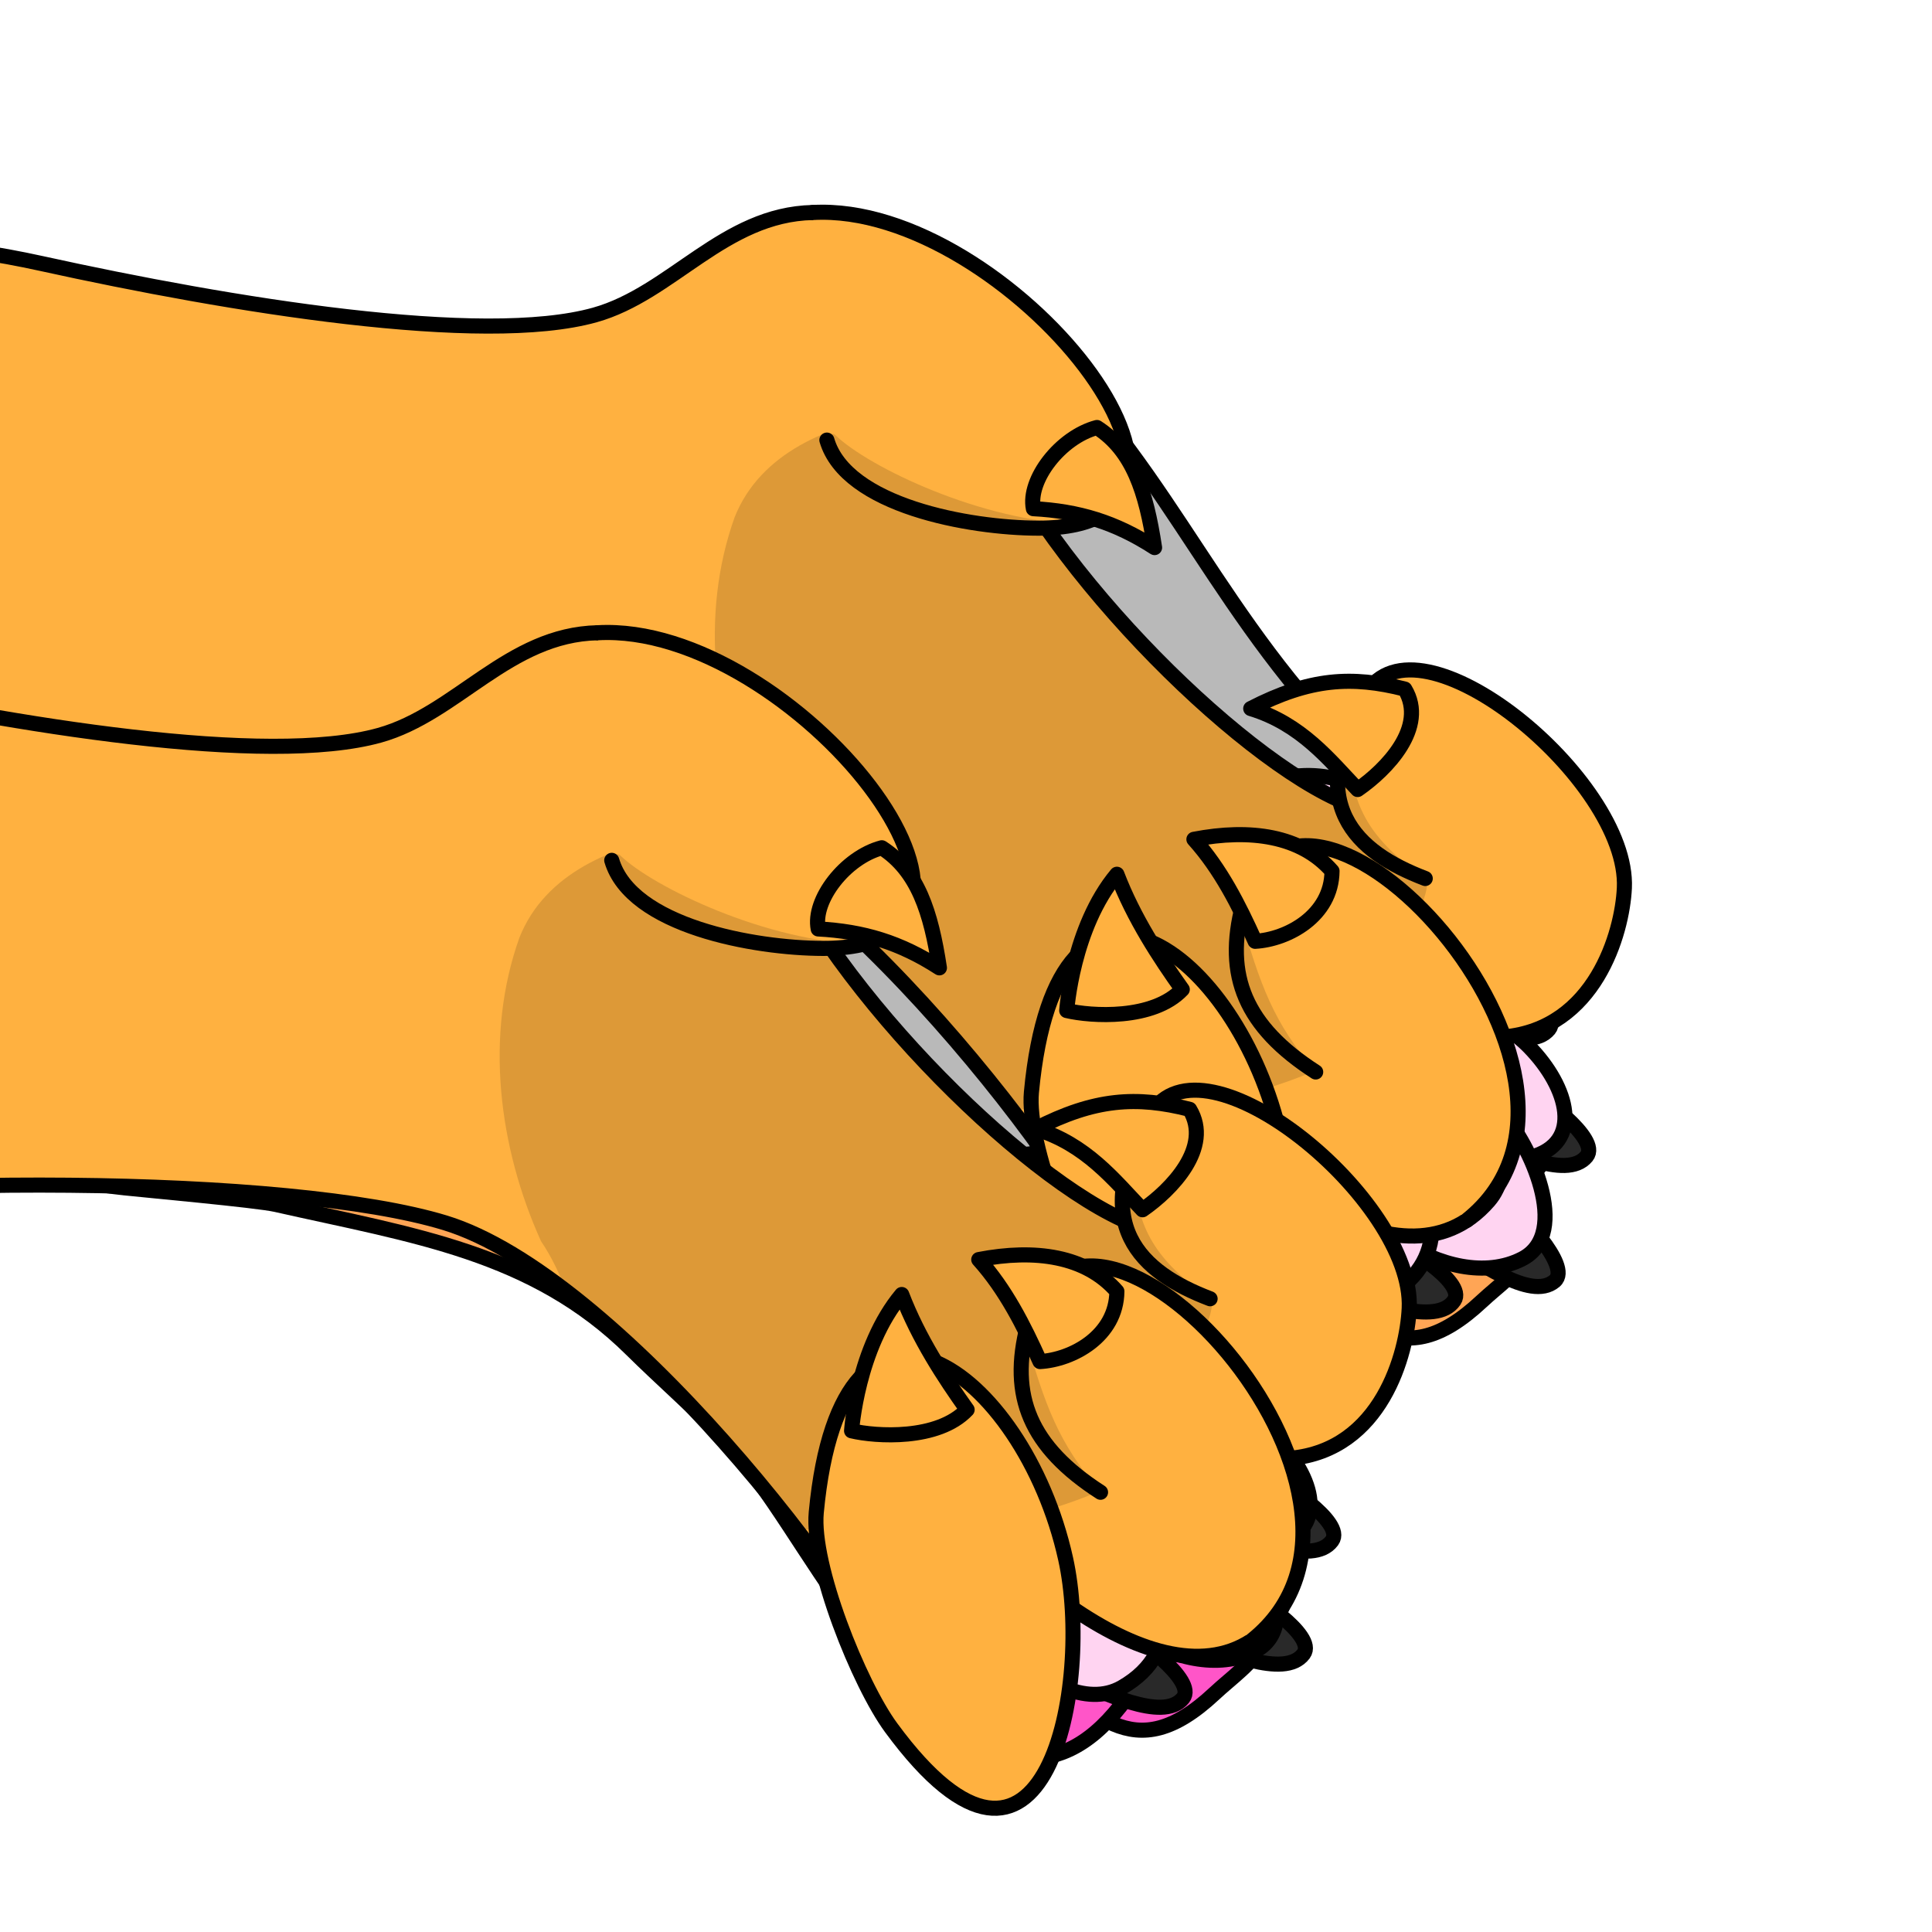
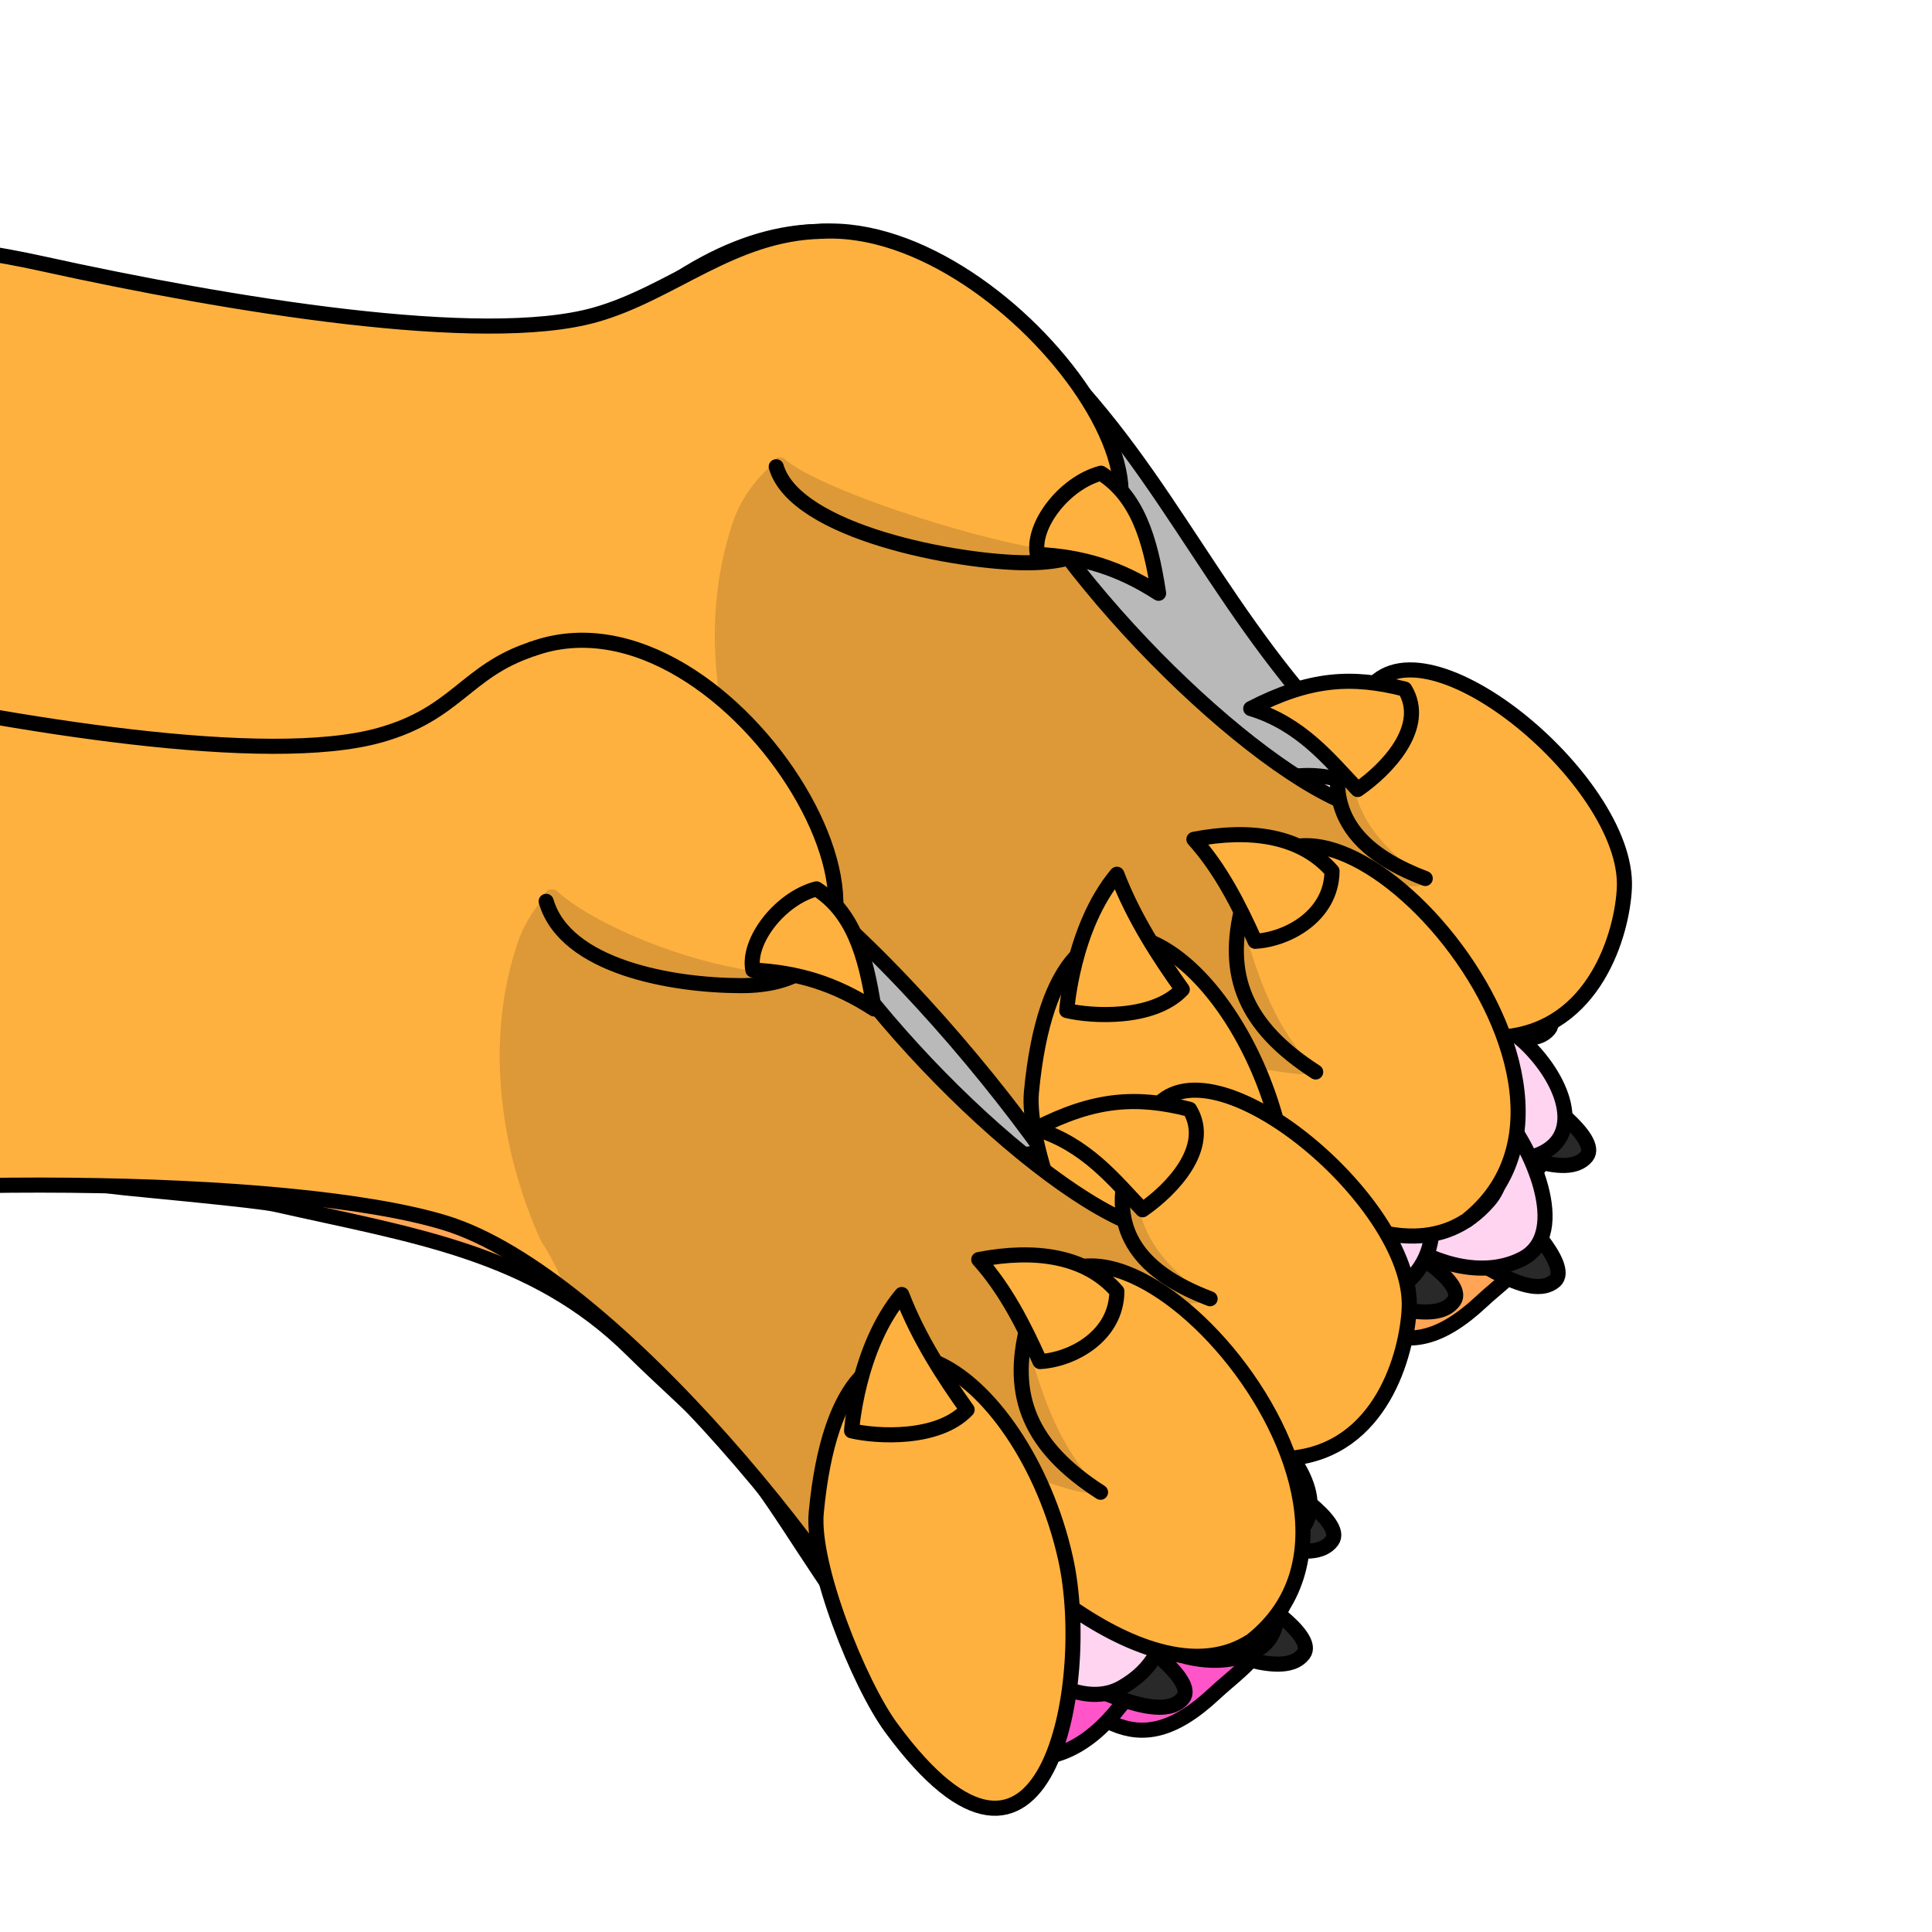
<svg xmlns="http://www.w3.org/2000/svg" width="512" height="512" viewBox="0 0 135.467 135.467" version="1.1" id="svg5" xml:space="preserve">
  <defs id="defs2" />
  <g id="layer1" style="stroke-width:1.058;stroke-dasharray:none">
    <g id="g1819" style="stroke-width:1.058;stroke-dasharray:none">
      <g id="g703" transform="matrix(-1.314955,1.121462,-1.119706,-1.317017,303.9547,39.03707)" style="display:inline;stroke-width:0.612;stroke-dasharray:none">
        <g id="g2409" style="display:inline;stroke-width:0.612;stroke-dasharray:none" transform="translate(3.704319,1.571544)">
          <path style="display:inline;fill:#ff55c8;fill-opacity:1;stroke:none;stroke-width:0.612;stroke-linecap:round;stroke-linejoin:round;stroke-opacity:1;stop-color:#000000;stroke-dasharray:none" d="m 101.191,50.826 c 0.881,-0.35 1.929,-0.234 2.874,-0.277 4.541,-0.206 4.237,2.633 4.951,6.405 0.127,0.67 0.95,2.873 0.242,3.462 -1.519,1.266 -4.707,0.934 -6.578,1.35" id="path4799" />
          <path style="display:inline;fill:#ffa555;fill-opacity:1;stroke:none;stroke-width:0.612;stroke-linecap:round;stroke-linejoin:round;stroke-opacity:1;stop-color:#000000;stroke-dasharray:none" d="m 101.191,50.826 c 0.881,-0.35 1.929,-0.234 2.874,-0.277 4.541,-0.206 4.237,2.633 4.951,6.405 0.127,0.67 0.95,2.873 0.242,3.462 -1.519,1.266 -4.707,0.934 -6.578,1.35" id="path1590" />
          <path style="display:inline;fill:none;fill-opacity:1;stroke:#000000;stroke-width:0.612;stroke-linecap:round;stroke-linejoin:round;stroke-opacity:1;stop-color:#000000;stroke-dasharray:none" d="m 101.191,50.826 c 0.881,-0.35 1.929,-0.234 2.874,-0.277 4.541,-0.206 4.237,2.633 4.951,6.405 0.127,0.67 0.95,2.873 0.242,3.462 -1.519,1.266 -4.707,0.934 -6.578,1.35" id="path4100" />
          <path style="display:inline;fill:#292929;fill-opacity:1;stroke:#000000;stroke-width:0.612;stroke-linecap:round;stroke-linejoin:round;stroke-dasharray:none;stroke-opacity:1" d="m 100.709,52.923 c -0.141,-0.513 -0.377,-3.664 0.556,-3.668 1.295,-0.006 1.88,2.779 2.305,3.939" id="path1255-3-1" />
          <path style="display:inline;fill:#ff55c8;fill-opacity:1;stroke:none;stroke-width:0.612;stroke-linecap:round;stroke-linejoin:round;stroke-opacity:1;stop-color:#000000;stroke-dasharray:none" d="m 96.876,53.793 c 0.802,-0.505 1.853,-0.582 2.774,-0.797 4.426,-1.031 4.645,1.816 6.036,5.396 0.247,0.636 1.458,2.652 0.87,3.361 -1.262,1.522 -4.456,1.778 -6.22,2.528" id="path4799-5" />
          <path style="display:inline;fill:#ffa555;fill-opacity:1;stroke:none;stroke-width:0.612;stroke-linecap:round;stroke-linejoin:round;stroke-opacity:1;stop-color:#000000;stroke-dasharray:none" d="m 96.876,53.793 c 0.802,-0.505 1.853,-0.582 2.774,-0.797 4.426,-1.031 4.645,1.816 6.036,5.396 0.247,0.636 1.458,2.652 0.87,3.361 -1.262,1.522 -4.456,1.778 -6.22,2.528" id="path1590-6" />
          <path style="display:inline;fill:none;fill-opacity:1;stroke:#000000;stroke-width:0.612;stroke-linecap:round;stroke-linejoin:round;stroke-opacity:1;stop-color:#000000;stroke-dasharray:none" d="m 96.876,53.793 c 0.802,-0.505 1.853,-0.582 2.774,-0.797 4.426,-1.031 4.645,1.816 6.036,5.396 0.247,0.636 1.458,2.652 0.87,3.361 -1.262,1.522 -4.456,1.778 -6.22,2.528" id="path4100-2" />
          <path style="opacity:1;fill:#ff55c8;fill-opacity:1;stroke:none;stroke-width:0.612;stroke-linecap:round;stroke-linejoin:round;stroke-dasharray:none;stroke-opacity:1;stop-color:#000000" d="m 132.299,131.718 c -6.941,-6.788 -10.505,-11.592 -17.154,-19.508 -2.391,-3.118 -6.256,-8.688 -10.913,-8.817 -10.019,-0.277 -10.253,-6.478 -11.107,-8.825 -1.116,-4.053 -0.616,-5.727 -0.456,-9.805 0.232,-2.346 1.021,-7.294 0.92,-9.475 -0.173,-3.715 0.24,-7.382 1.732,-10.782 4.43,-3.657 5.654,-8.275 10.283,-11.383 10.26,-3.211 7.836,8.525 7.197,13.753 -0.185,1.515 -0.31,3.156 -0.268,4.675 0.022,0.782 0.188,1.527 0.221,2.298 0.108,0.948 0.208,1.778 0.282,2.652 0.475,5.62 2.546,9.823 5.934,14.386 0.492,0.616 3.743,3.968 4.244,4.5 6.033,4.695 9.812,8.013 13.677,12.914" id="path2395" />
          <path style="display:inline;fill:#292929;fill-opacity:1;stroke:#000000;stroke-width:0.612;stroke-linecap:round;stroke-linejoin:round;stroke-dasharray:none;stroke-opacity:1" d="m 94.915,60.886 c -0.227,-0.481 -1.006,-3.544 -0.088,-3.71 1.274,-0.23 2.333,2.412 2.952,3.482" id="path1255-3" />
          <path style="display:inline;fill:#292929;fill-opacity:1;stroke:#000000;stroke-width:0.612;stroke-linecap:round;stroke-linejoin:round;stroke-dasharray:none;stroke-opacity:1" d="m 97.097,55.97 c -0.227,-0.481 -1.006,-3.544 -0.088,-3.71 1.274,-0.23 2.333,2.412 2.952,3.482" id="path1255-3-9" />
          <path style="fill:#b9b9b9;fill-opacity:1;stroke-width:0.612;stroke-linecap:round;stroke-linejoin:round;stroke-dasharray:none;stop-color:#000000" d="m 109.567,59.956 c 0.292,3.138 -2.562,10.977 -2.554,14.144 0.011,4.299 -1.935,18.215 -4.725,21.213 -1.208,1.299 -3.494,6.032 -5.637,5.205 -3.031,-1.169 -3.682,-6.005 -3.888,-8.607 -0.366,-4.615 0.802,-13.677 0.91,-18.424 -0.149,-2.218 0.392,-6.731 1.647,-8.98 0.715,-1.569 0.834,-0.122 1.275,-1.932 0.378,-1.38 1.108,-2.719 1.701,-4.017 0.749,-1.64 1.216,-5.517 3.577,-6.048 1.097,-0.247 1.856,1.383 2.892,1.728 0.975,0.325 2.627,-1.248 3.267,-0.337 1.139,1.622 1.501,1.978 1.536,6.054 z" id="path467" />
          <path style="fill:#ffa555;fill-opacity:1;stroke-width:0.612;stroke-linecap:round;stroke-linejoin:round;stroke-dasharray:none" d="m 105.807,65.306 c 2.26,1.249 6.019,0.746 7.277,-0.943 0.259,-2.298 0.637,-5.464 0.156,-7.341 -0.355,-1.428 -0.988,-3.183 -2.016,-3.748 -1.246,-0.881 -2.238,-0.834 -3.136,-0.708 -1.058,0.051 -3.16,0.467 -3.525,1.638 -0.478,2.083 0.7,4.152 0.825,6.258 0.137,1.554 -0.015,2.557 0.191,4.103 z" id="path1910" />
          <path style="opacity:1;fill:none;fill-opacity:1;stroke:#000000;stroke-width:0.612;stroke-linecap:round;stroke-linejoin:round;stroke-opacity:1;stop-color:#000000;stroke-dasharray:none" d="m 144.339,140.896 c -10.132,-4.816 -23.177,-21.324 -28.307,-27.585 -4.488,-5.477 -6.909,-9.837 -11.8,-9.916 -10.246,-0.166 -10.762,-7.259 -11.238,-9.642 -1.447,-7.249 0.729,-13.001 0.68,-20.265 -0.025,-3.719 0.378,-4.957 1.386,-8.776 2.732,-10.354 5.412,-9.831 10.544,-11.587 9.856,-3.371 7.836,8.53 7.197,13.753 -0.185,1.515 -0.369,3.158 -0.268,4.675 0.103,1.545 0.366,3.351 0.503,4.949 0.481,5.62 2.526,9.837 5.934,14.386 0.472,0.631 3.665,4.054 4.244,4.5 6.189,4.764 9.558,7.916 13.677,12.914" id="path518" />
          <path style="display:inline;fill:#292929;fill-opacity:1;stroke:#000000;stroke-width:0.612;stroke-linecap:round;stroke-linejoin:round;stroke-dasharray:none;stroke-opacity:1" d="m 105.317,54.984 c -0.27,-0.458 -1.324,-3.439 -0.425,-3.687 1.248,-0.345 2.542,2.19 3.256,3.199" id="path1255-3-2" />
          <path style="opacity:1;fill:#ffd4f1;fill-opacity:1;stroke:#000000;stroke-width:0.612;stroke-linecap:round;stroke-linejoin:round;stroke-dasharray:none;stroke-opacity:1;stop-color:#000000" d="m 96,58.305 c 2.288,-0.025 3.277,4.753 1.871,6.436 -0.545,0.652 -1.329,1.124 -2.698,0.405 -1.565,-0.822 -2.776,-6.801 0.827,-6.841 z" id="path2389" />
          <path style="opacity:1;fill:#ffd4f1;fill-opacity:1;stroke:#000000;stroke-width:0.612;stroke-linecap:round;stroke-linejoin:round;stroke-opacity:1;stop-color:#000000;stroke-dasharray:none" d="m 99.363,61.996 c -2.138,-0.141 -3.342,-3.153 -3.459,-4.842 -0.16,-2.302 0.843,-4.405 2.856,-3.452 2.179,1.032 3.533,8.487 0.603,8.293 z" id="path2387" />
          <path style="opacity:1;fill:#ffd4f1;fill-opacity:1;stroke:#000000;stroke-width:0.612;stroke-linecap:round;stroke-linejoin:round;stroke-opacity:1;stop-color:#000000;stroke-dasharray:none" d="m 101.358,61.412 c -0.661,-0.27 -1.084,-0.878 -1.438,-1.47 -0.763,-1.275 -1.326,-2.675 -1.417,-4.184 -0.091,-1.509 0.972,-5.496 3.195,-4.963 3.246,0.779 4.595,6.391 2.814,8.924 -0.82,1.166 -2.418,2.025 -3.154,1.693 z" id="path2385" />
          <path style="opacity:1;fill:#ffd4f1;fill-opacity:1;stroke:#000000;stroke-width:0.612;stroke-linecap:round;stroke-linejoin:round;stroke-opacity:1;stop-color:#000000;stroke-dasharray:none" d="m 105.125,65.201 c -3.616,-2.089 -4.229,-13.131 1.634,-12.027 3.237,0.61 3.146,8.224 1.726,10.362 -0.989,1.489 -1.769,2.227 -3.36,1.665 z" id="path2383" />
          <g id="g1717-3" transform="translate(0.1411224,-0.9447908)" style="display:inline;stroke-width:0.612;stroke-dasharray:none">
            <path id="path3303-6" style="opacity:1;fill:#ffd4f1;fill-opacity:1;stroke:none;stroke-width:0.612;stroke-linecap:round;stroke-linejoin:round;stroke-dasharray:none;stroke-opacity:1;stop-color:#000000" d="m 95.278,72.107 c 1.724,1.465 2.695,1.194 3.676,0.407 0.165,0.496 0.174,0.343 0.553,0.661 0.479,0.402 1.142,0.645 2.016,0.681 1.641,0.069 4.673,-1.414 4.817,-3.951 0.129,-2.266 -1.093,-3.673 -3.311,-2.962 0.046,-0.135 0.086,-0.268 0.121,-0.397 0.565,-1.041 -0.221,-4.178 -2.37,-3.891 -1.563,0.208 -3.506,2.416 -2.955,3.937 -3.038,-0.333 -4.118,1.904 -3.603,3.918 0.14,0.546 0.53,1.15 1.056,1.597 z" />
            <path style="opacity:1;fill:none;fill-opacity:1;stroke:#000000;stroke-width:0.612;stroke-linecap:round;stroke-linejoin:round;stroke-dasharray:none;stroke-opacity:1;stop-color:#000000" d="m 102.144,67.315 c 2.774,-1.425 4.342,0.038 4.196,2.59 -0.145,2.537 -3.177,4.02 -4.818,3.951 -1.805,-0.076 -2.707,-1.027 -2.96,-2.457" id="path2379-9-7" />
            <path style="opacity:1;fill:none;fill-opacity:1;stroke:#000000;stroke-width:0.612;stroke-linecap:round;stroke-linejoin:round;stroke-dasharray:none;stroke-opacity:1;stop-color:#000000" d="m 98.954,72.514 c -1.748,1.784 -4.36,-0.549 -4.732,-2.004 -0.515,-2.015 0.565,-4.251 3.603,-3.919" id="path3238-5" />
            <path style="opacity:1;fill:none;fill-opacity:1;stroke:#000000;stroke-width:0.612;stroke-linecap:round;stroke-linejoin:round;stroke-dasharray:none;stroke-opacity:1;stop-color:#000000" d="m 103.029,66.943 c 0.651,-0.955 -0.054,-4.583 -2.249,-4.289 -2.702,0.362 -3.48,2.998 -2.679,5.094" id="path2381-70-3" />
          </g>
          <path style="fill:none;stroke:#000000;stroke-width:0.529;stroke-linecap:round;stroke-linejoin:round;stroke-dasharray:none;stroke-opacity:1" d="m 35.75,33.806 c 6.921,-0.962 14.717,-4.729 18.292,3.598" id="path1253" transform="matrix(-0.4408386,-0.3753815,0.3747937,-0.4401484,115.6598,129.7095)" />
          <path style="display:inline;fill:none;stroke:#000000;stroke-width:0.529;stroke-linecap:round;stroke-linejoin:round;stroke-dasharray:none;stroke-opacity:1;stop-color:#000000" d="M 73.362,63.012 C 68.253,56.325 62.739,48.582 58.405,38.259" id="path2397" transform="matrix(-0.4408386,-0.3753815,0.3747937,-0.4401484,115.6598,129.7095)" />
        </g>
      </g>
      <g id="g703-3" transform="matrix(-1.314955,1.121462,-1.119706,-1.317017,285.2192,66.53715)" style="display:inline;stroke-width:0.612;stroke-dasharray:none">
        <g id="g2409-2" style="display:inline;stroke-width:0.612;stroke-dasharray:none" transform="translate(3.704319,1.571544)">
          <path style="display:inline;fill:#ffa555;fill-opacity:1;stroke:none;stroke-width:0.612;stroke-linecap:round;stroke-linejoin:round;stroke-dasharray:none;stroke-opacity:1;stop-color:#000000" d="m 101.191,50.826 c 0.881,-0.35 1.929,-0.234 2.874,-0.277 4.541,-0.206 4.237,2.633 4.951,6.405 0.127,0.67 0.95,2.873 0.242,3.462 -1.519,1.266 -4.707,0.934 -6.578,1.35" id="path4799-9" />
          <path style="display:inline;fill:#ff55c8;fill-opacity:1;stroke:none;stroke-width:0.612;stroke-linecap:round;stroke-linejoin:round;stroke-dasharray:none;stroke-opacity:1;stop-color:#000000" d="m 101.191,50.826 c 0.881,-0.35 1.929,-0.234 2.874,-0.277 4.541,-0.206 4.237,2.633 4.951,6.405 0.127,0.67 0.95,2.873 0.242,3.462 -1.519,1.266 -4.707,0.934 -6.578,1.35" id="path408" />
          <path style="display:inline;fill:none;fill-opacity:1;stroke:#000000;stroke-width:0.612;stroke-linecap:round;stroke-linejoin:round;stroke-dasharray:none;stroke-opacity:1;stop-color:#000000" d="m 101.191,50.826 c 0.881,-0.35 1.929,-0.234 2.874,-0.277 4.541,-0.206 4.237,2.633 4.951,6.405 0.127,0.67 0.95,2.873 0.242,3.462 -1.519,1.266 -4.707,0.934 -6.578,1.35" id="path3981" />
          <path style="fill:#292929;fill-opacity:1;stroke:#000000;stroke-width:0.612;stroke-linecap:round;stroke-linejoin:round;stroke-dasharray:none;stroke-opacity:1" d="m 95.172,60.115 c -0.227,-0.481 -1.006,-3.544 -0.088,-3.71 1.274,-0.23 2.333,2.412 2.952,3.482" id="path1255" />
          <path style="opacity:1;fill:#ffa555;fill-opacity:1;stroke:none;stroke-width:0.612;stroke-linecap:round;stroke-linejoin:round;stroke-dasharray:none;stroke-opacity:1;stop-color:#000000" d="m 131.213,130.221 c -5.216,-2.763 -7.643,-7.601 -13.606,-15.121 -0.669,-0.903 -4.886,-6.101 -5.516,-6.899 -3.769,-4.77 -6.188,-6.421 -10.71,-7.041 -1.756,-0.241 -3.529,-0.39 -4.951,-1.034 -2.017,-0.914 -3.389,-2.648 -3.939,-4.517 -1.607,-4.973 -0.581,-9.658 -0.097,-13.845 -0.288,-2.174 1.134,-5.794 1.09,-7.994 -0.075,-3.718 0.582,-7.641 2.074,-11.042 4.43,-3.657 5.417,-6.496 10.045,-9.604 10.033,-3.266 7.835,8.526 7.197,13.753 -0.185,1.515 -0.31,3.156 -0.268,4.675 0.022,0.782 0.186,1.509 0.219,2.279 -0.128,0.868 0.21,1.796 0.284,2.67 0.475,5.62 3.795,9.282 7.183,13.845 0.492,0.616 3.743,3.968 4.244,4.5 1.674,1.774 3.211,3.807 5.035,5.427 0.584,0.518 8.332,6.824 8.411,7.556" id="path2395-1" />
          <path style="fill:#b9b9b9;fill-opacity:1;stroke-width:0.612;stroke-linecap:round;stroke-linejoin:round;stroke-dasharray:none;stop-color:#000000" d="m 109.567,59.956 c 0.292,3.138 -2.445,10.979 -2.554,14.144 -0.04,1.152 -0.142,2.856 -0.188,4.725 -0.13,5.301 -1.088,12.257 -3.101,14.962 -1.059,1.423 -4.477,8.518 -8.1,5.895 -3.52,-2.548 -3.469,-4.832 -3.893,-8.051 -0.908,-4.472 1.25,-12.361 1.753,-17.86 0.195,-2.129 0.291,-8.72 2.1,-10.186 1.259,-0.622 1.355,-2.075 2.712,-5.027 0.749,-1.64 1.216,-5.517 3.577,-6.048 1.097,-0.247 1.726,1.314 2.762,1.66 0.975,0.325 2.22,-0.915 2.859,-0.004 1.139,1.622 2.039,1.714 2.074,5.79 z" id="path467-2" />
          <path style="fill:#ff55c8;fill-opacity:1;stroke-width:0.612;stroke-linecap:round;stroke-linejoin:round;stroke-dasharray:none" d="m 106.372,53.057 c 1.151,-0.428 2.382,-0.735 3.629,-0.455 1.939,0.453 3.114,2.577 3.269,4.626 0.327,1.276 0.195,3.134 0.055,4.421 -0.021,1.007 0.079,1.978 -0.303,2.798 -0.936,3.201 -6.496,1.775 -8.077,0.557 -1.252,-0.512 -0.097,-1.637 -0.318,-2.809 -0.435,-2.049 -0.324,-4.218 0.519,-6.15 0.366,-1.013 0.81,-1.995 1.227,-2.988 z" id="path1372" />
          <path style="opacity:1;fill:none;fill-opacity:1;stroke:#000000;stroke-width:0.612;stroke-linecap:round;stroke-linejoin:round;stroke-dasharray:none;stroke-opacity:1;stop-color:#000000" d="m 143.715,138.998 c -15.546,-6.705 -24.998,-23.392 -30.237,-29.075 -2.537,-2.752 -4.804,-8.372 -13.86,-8.949 -1.598,-0.102 -7.331,-1.078 -7.881,-8.609 -0.488,-6.682 0.5,-10.914 1.516,-16.674 0.611,-3.467 -0.086,-5.827 1.525,-10.926 1.731,-5.479 5.583,-9.738 10.826,-11.64 9.792,-3.553 7.836,8.53 7.197,13.753 -0.185,1.515 -0.369,3.158 -0.268,4.675 0.103,1.545 0.366,3.351 0.503,4.949 0.481,5.62 3.775,9.296 7.183,13.845 0.472,0.631 3.743,3.968 4.244,4.5 1.674,1.774 3.211,3.807 5.035,5.427 0.584,0.518 8.563,6.756 8.642,7.487" id="path518-3" />
          <path style="opacity:1;fill:#ffd4f1;fill-opacity:1;stroke:#000000;stroke-width:0.612;stroke-linecap:round;stroke-linejoin:round;stroke-dasharray:none;stroke-opacity:1;stop-color:#000000" d="m 95.632,58.015 c 2.72,-0.609 3.853,5.341 2.116,7.343 -0.673,0.776 -1.066,1.266 -2.704,0.496 -1.872,-0.88 -2.116,-7.233 0.588,-7.839 z" id="path2389-6" />
          <g id="g7040" transform="matrix(0.9985452,-0.05238552,0.05241169,0.9987073,-3.240991,5.098187)">
            <path style="display:inline;fill:#ffa555;fill-opacity:1;stroke:none;stroke-width:0.612;stroke-linecap:round;stroke-linejoin:round;stroke-dasharray:none;stroke-opacity:1;stop-color:#000000" d="m 97.083,53.58 c 0.837,-0.445 1.891,-0.444 2.825,-0.59 4.49,-0.703 4.5,2.153 5.623,5.825 0.199,0.652 1.259,2.752 0.621,3.415 -1.371,1.425 -4.575,1.445 -6.389,2.064" id="path4799-9-6" />
            <path style="display:inline;fill:#ff55c8;fill-opacity:1;stroke:none;stroke-width:0.612;stroke-linecap:round;stroke-linejoin:round;stroke-dasharray:none;stroke-opacity:1;stop-color:#000000" d="m 97.083,53.58 c 0.837,-0.445 1.891,-0.444 2.825,-0.59 4.49,-0.703 4.5,2.153 5.623,5.825 0.199,0.652 1.259,2.752 0.621,3.415 -1.371,1.425 -4.575,1.445 -6.389,2.064" id="path408-7" />
            <path style="display:inline;fill:none;fill-opacity:1;stroke:#000000;stroke-width:0.612;stroke-linecap:round;stroke-linejoin:round;stroke-dasharray:none;stroke-opacity:1;stop-color:#000000" d="m 97.083,53.58 c 0.837,-0.445 1.891,-0.444 2.825,-0.59 4.49,-0.703 4.5,2.153 5.623,5.825 0.199,0.652 1.259,2.752 0.621,3.415 -1.371,1.425 -4.575,1.445 -6.389,2.064" id="path3981-5" />
            <path style="display:inline;fill:#292929;fill-opacity:1;stroke:#000000;stroke-width:0.612;stroke-linecap:round;stroke-linejoin:round;stroke-dasharray:none;stroke-opacity:1" d="M 97.147,55.934 C 96.92,55.453 96.141,52.39 97.059,52.224 c 1.274,-0.23 2.333,2.412 2.952,3.482" id="path1255-3-7" />
            <path style="opacity:1;fill:#ffd4f1;fill-opacity:1;stroke:#000000;stroke-width:0.612;stroke-linecap:round;stroke-linejoin:round;stroke-dasharray:none;stroke-opacity:1;stop-color:#000000" d="m 99.344,61.933 c -2.313,0.16 -3.342,-3.153 -3.459,-4.842 -0.16,-2.302 0.843,-4.405 2.856,-3.452 2.179,1.032 3.532,8.09 0.603,8.293 z" id="path2387-2" />
          </g>
          <g id="g1717" transform="matrix(1.07736,-0.07565534,0.07584755,1.07758,-12.50422,1.675821)" style="stroke-width:0.567;stroke-dasharray:none">
            <path id="path3303" style="opacity:1;fill:#ffd4f1;fill-opacity:1;stroke:none;stroke-width:0.567;stroke-linecap:round;stroke-linejoin:round;stroke-dasharray:none;stroke-opacity:1;stop-color:#000000" d="m 95.278,72.107 c 0.877,0.746 2.129,1.059 3.221,-0.056 0.067,-0.035 0.134,-0.072 0.2,-0.108 0.165,0.496 0.429,0.915 0.808,1.233 0.479,0.402 1.142,0.645 2.016,0.681 1.641,0.069 4.673,-1.414 4.817,-3.951 0.129,-2.266 -1.093,-3.673 -3.311,-2.962 0.046,-0.135 0.086,-0.268 0.121,-0.397 0.565,-1.041 -0.221,-4.178 -2.37,-3.891 -1.563,0.208 -3.47,2.15 -2.918,3.672 -3.038,-0.333 -4.155,2.169 -3.64,4.184 0.14,0.546 0.53,1.15 1.056,1.597 z" />
            <path style="opacity:1;fill:none;fill-opacity:1;stroke:#000000;stroke-width:0.567;stroke-linecap:round;stroke-linejoin:round;stroke-dasharray:none;stroke-opacity:1;stop-color:#000000" d="m 102.144,67.315 c 2.774,-1.425 4.342,0.038 4.196,2.59 -0.145,2.537 -3.177,4.02 -4.818,3.951 -1.805,-0.076 -2.707,-1.027 -2.96,-2.457" id="path2379-9" />
            <path style="opacity:1;fill:none;fill-opacity:1;stroke:#000000;stroke-width:0.567;stroke-linecap:round;stroke-linejoin:round;stroke-dasharray:none;stroke-opacity:1;stop-color:#000000" d="m 98.699,71.942 c -1.748,1.784 -4.105,0.022 -4.477,-1.432 -0.515,-2.015 0.602,-4.517 3.64,-4.184" id="path3238" />
            <path style="opacity:1;fill:none;fill-opacity:1;stroke:#000000;stroke-width:0.567;stroke-linecap:round;stroke-linejoin:round;stroke-dasharray:none;stroke-opacity:1;stop-color:#000000" d="m 103.029,66.943 c 0.854,-1.094 -0.037,-4.516 -2.249,-4.289 -2.543,0.262 -3.505,2.409 -2.667,4.604" id="path2381-70" />
          </g>
          <path style="display:inline;fill:#292929;fill-opacity:1;stroke:#000000;stroke-width:0.612;stroke-linecap:round;stroke-linejoin:round;stroke-dasharray:none;stroke-opacity:1" d="m 100.529,53.128 c -0.25,-0.47 -1.172,-3.493 -0.264,-3.702 1.262,-0.29 2.444,2.299 3.113,3.339" id="path1255-3-93" />
          <path style="opacity:1;fill:#ffd4f1;fill-opacity:1;stroke:#000000;stroke-width:0.612;stroke-linecap:round;stroke-linejoin:round;stroke-dasharray:none;stroke-opacity:1;stop-color:#000000" d="m 101.358,61.412 c -0.661,-0.27 -1.084,-0.878 -1.438,-1.47 -0.763,-1.275 -1.079,-2.737 -1.17,-4.246 -0.091,-1.509 0.725,-5.434 2.948,-4.901 3.246,0.779 4.595,6.391 2.814,8.924 -0.82,1.166 -2.418,2.025 -3.154,1.693 z" id="path2385-8" />
          <path style="display:inline;fill:#292929;fill-opacity:1;stroke:#000000;stroke-width:0.612;stroke-linecap:round;stroke-linejoin:round;stroke-dasharray:none;stroke-opacity:1" d="m 105.245,54.944 c -0.227,-0.481 -1.006,-3.544 -0.088,-3.71 1.274,-0.23 2.333,2.412 2.952,3.482" id="path1255-3-0" />
          <path style="opacity:1;fill:#ffd4f1;fill-opacity:1;stroke:#000000;stroke-width:0.612;stroke-linecap:round;stroke-linejoin:round;stroke-dasharray:none;stroke-opacity:1;stop-color:#000000" d="m 105.125,65.201 c -3.721,-1.894 -4.229,-13.131 1.634,-12.027 3.237,0.61 3.146,8.224 1.726,10.362 -0.989,1.489 -1.856,2.431 -3.36,1.665 z" id="path2383-7" />
          <path style="fill:none;fill-opacity:1;stroke:#000000;stroke-width:0.529;stroke-linecap:round;stroke-linejoin:round;stroke-dasharray:none;stroke-opacity:1" d="m 12.269,64.15 c 7.853,1.225 14.554,-8.725 20.419,1.112" id="path1251" transform="matrix(-0.4408386,-0.3753815,0.3747937,-0.4401484,97.09362,134.7807)" />
          <path style="display:inline;fill:none;stroke:#000000;stroke-width:0.529;stroke-linecap:round;stroke-linejoin:round;stroke-dasharray:none;stroke-opacity:1;stop-color:#000000" d="M 54.83,90.888 C 48.75,83.081 47.326,82.163 42.188,73.624 41.4,72.313 38.973,68.096 38.56,66.664" id="path2397-92" transform="matrix(-0.4408386,-0.3753815,0.3747937,-0.4401484,97.09362,134.7807)" />
        </g>
      </g>
    </g>
    <g id="g3666-3-5-3-3" style="display:inline;stroke:#000000;stroke-width:1.257;stroke-linecap:round;stroke-linejoin:round;stroke-miterlimit:4;stroke-dasharray:none;stroke-opacity:1" transform="matrix(0.8420469,0,0,0.8420469,-99.75863,-52.20555)">
      <g id="g2646-3" transform="rotate(-3.745102,332.7256,187.0409)" style="display:inline;stroke:#000000;stroke-width:1.257;stroke-linecap:round;stroke-linejoin:round;stroke-miterlimit:4;stroke-dasharray:none;stroke-opacity:1">
        <g id="g1048">
-           <path id="path2643-2" style="display:inline;fill:#ffb140;stroke:#000000;stroke-width:1.257;stroke-linecap:round;stroke-linejoin:round;stroke-miterlimit:4;stroke-dasharray:none;stroke-opacity:1" d="m 193.476,70.349 c -7.411,-0.322 -12.143,5.957 -18.673,7.329 -9.532,2.002 -30.208,-2.798 -45.651,-7.273 -60.428,-17.512 -86.881,49.056 -20.588,42.903 21.867,-2.03 56.455,0.481 69.028,5.241 13.779,5.217 32.792,32.93 36.134,43.278 12.584,13.97 7.86,-16.293 3.69,-19.098 5.38,8.327 18.858,21.513 26.852,13.421 4.534,-4.59 -4.024,-15.295 -12.64,-16.356 7.227,0.477 21.06,6.282 17.798,-6.306 -1.97,-7.6 -2.705,-10.916 -11.042,-10.188 -6.405,0.559 -22.68,-15.927 -29.59,-29.751 -8.737,-16.466 -8.797,-22.868 -15.318,-23.199 z" />
-           <path id="path811-3" style="display:inline;fill:#000000;fill-opacity:0.134;stroke:none;stroke-width:1.257;stroke-linecap:round;stroke-linejoin:round;stroke-miterlimit:4;stroke-dasharray:none;stroke-opacity:1" d="m 203.44,87.33 c -1.457,-0.129 -2.945,-0.043 -4.419,0.264 -5.359,0.515 -11.206,2.42 -13.695,7.649 -3.455,7.969 -2.873,17.332 0.139,25.359 0.792,1.349 1.356,2.796 1.818,4.288 6.33,5.554 12.749,13.508 17.745,20.933 4.823,0.878 9.775,1.216 14.642,0.824 -0.219,-0.612 -0.447,-1.176 -0.682,-1.677 0.399,0.537 0.82,1.079 1.266,1.629 4.497,-0.417 8.912,-1.466 13.075,-3.303 1.006,-0.6 1.838,-1.362 2.546,-2.231 -1.374,-0.641 -2.81,-1.092 -4.248,-1.269 1.37,0.09 3.003,0.382 4.687,0.694 2.112,-2.938 3.038,-6.888 4.351,-10.157 0.879,-2.579 -0.271,-4.81 -1.256,-7.093 -0.334,0.016 -0.664,0.03 -1.026,0.062 -6.405,0.559 -22.68,-15.926 -29.589,-29.751 -1.111,-2.095 -2.078,-4.019 -2.939,-5.796 -0.79,-0.207 -1.597,-0.35 -2.415,-0.423 z" />
+           <path id="path2643-2" style="display:inline;fill:#ffb140;stroke:#000000;stroke-width:1.257;stroke-linecap:round;stroke-linejoin:round;stroke-miterlimit:4;stroke-dasharray:none;stroke-opacity:1" d="m 194.089,71.957 c -7.411,-0.322 -12.756,4.349 -19.286,5.721 -9.532,2.002 -30.208,-2.798 -45.651,-7.273 -60.428,-17.512 -86.881,49.056 -20.588,42.903 21.867,-2.03 56.455,0.481 69.028,5.241 13.779,5.217 32.792,32.93 36.134,43.278 12.584,13.97 7.86,-16.293 3.69,-19.098 5.38,8.327 18.858,21.513 26.852,13.421 4.534,-4.59 -4.024,-15.295 -12.64,-16.356 7.227,0.477 21.06,6.282 17.798,-6.306 -1.97,-7.6 -2.705,-10.916 -11.042,-10.188 -6.405,0.559 -22.68,-15.927 -29.59,-29.751 -8.737,-16.466 -8.183,-21.26 -14.705,-21.591 z" />
+           <path id="path811-3" style="display:inline;fill:#000000;fill-opacity:0.134;stroke:none;stroke-width:1.257;stroke-linecap:round;stroke-linejoin:round;stroke-miterlimit:4;stroke-dasharray:none;stroke-opacity:1" d="m 203.44,87.33 c -1.457,-0.129 -2.945,-0.043 -4.419,0.264 -5.359,0.515 -11.206,2.42 -13.695,7.649 -3.455,7.969 -2.873,17.332 0.139,25.359 0.792,1.349 1.356,2.796 1.818,4.288 6.33,5.554 12.749,13.508 17.745,20.933 11.509,2.619 12.469,-0.127 19.379,-1.763 2.201,-0.417 4.014,0.767 6.167,0.55 8.331,-3.907 1.751,-4.423 4.666,-15.338 2.193,-0.737 4.999,1.274 5.711,-0.246 0.202,-2.045 -0.726,-3.898 -1.542,-5.787 -0.334,0.016 -0.664,0.03 -1.026,0.062 -6.405,0.559 -22.68,-15.926 -29.589,-29.751 -1.111,-2.095 -2.078,-4.019 -2.939,-5.796 -0.79,-0.207 -1.597,-0.35 -2.415,-0.423 z" />
          <path style="display:inline;fill:#ffb140;stroke:#000000;stroke-width:1.257;stroke-linecap:round;stroke-linejoin:round;stroke-miterlimit:4;stroke-dasharray:none;stroke-opacity:1" d="m 211.906,162.92 c -2.427,-3.802 -5.745,-13.936 -5.047,-18.283 3.622,-22.58 18.01,-10.8 20.469,5.21 1.607,10.465 -3.697,31.444 -15.422,13.073 z" id="path3007-7" />
-           <path style="display:inline;fill:#ffb140;stroke:#000000;stroke-width:1.257;stroke-linecap:round;stroke-linejoin:round;stroke-miterlimit:4;stroke-dasharray:none;stroke-opacity:1" d="m 193.476,70.349 c 16.201,0.138 36.235,28.758 16.997,27.453 -5.673,-0.385 -15.819,-2.89 -17.062,-8.465" id="path3263-9" />
-           <path id="path1432-6" style="display:inline;fill:#000000;fill-opacity:0.134;stroke:none;stroke-width:1.257;stroke-linecap:round;stroke-linejoin:round;stroke-miterlimit:4;stroke-dasharray:none;stroke-opacity:1" d="m 194.119,88.948 c -0.172,-0.19 -0.481,-0.007 -0.673,0.018 l -0.032,0.004 -0.001,0.367 c 1.243,5.576 11.389,8.08 17.062,8.465 1.317,0.089 2.449,0.038 3.412,-0.135 -7.937,-0.685 -17.15,-5.826 -19.767,-8.72 z" />
+           <path style="display:inline;fill:#ffb140;stroke:#000000;stroke-width:1.257;stroke-linecap:round;stroke-linejoin:round;stroke-miterlimit:4;stroke-dasharray:none;stroke-opacity:1" d="m 194.089,71.957 c 16.201,0.138 34.484,29.964 15.246,28.659 -5.673,-0.385 -19.035,-3.765 -20.278,-9.341" id="path3263-9" />
+           <path id="path1432-6" style="display:inline;fill:#000000;fill-opacity:0.134;stroke:none;stroke-width:1.257;stroke-linecap:round;stroke-linejoin:round;stroke-miterlimit:4;stroke-dasharray:none;stroke-opacity:1" d="m 189.709,90.587 c -0.523,-0.178 -0.705,-0.082 -0.707,0.389 1.243,5.576 14.736,9.222 20.409,9.607 1.317,0.089 3.693,-0.295 4.656,-0.467 -5.544,-0.261 -21.742,-6.636 -24.358,-9.529 z" />
          <path style="display:inline;fill:#ffb140;stroke:#000000;stroke-width:1.257;stroke-linecap:round;stroke-linejoin:round;stroke-miterlimit:4;stroke-dasharray:none;stroke-opacity:1" d="m 246.432,142.615 c 7.596,-0.195 10.385,-7.969 10.807,-11.723 1.01,-8.986 -15.687,-24.544 -20.401,-17.537 -5.942,8.831 -1.689,13.101 3.907,15.664" id="path3571-0" />
          <path style="display:inline;fill:#ffb140;stroke:#000000;stroke-width:1.257;stroke-linecap:round;stroke-linejoin:round;stroke-miterlimit:4;stroke-dasharray:none;stroke-opacity:1" d="m 242.335,157.649 c 15.829,-10.969 -11.341,-44.038 -16.893,-27.439 -1.943,5.808 -0.449,10.14 5.147,14.291" id="path3573-2" />
          <path id="path1439-7" style="display:inline;fill:#000000;fill-opacity:0.134;stroke:none;stroke-width:1.257;stroke-linecap:round;stroke-linejoin:round;stroke-miterlimit:4;stroke-dasharray:none;stroke-opacity:1" d="m 225.176,131.081 c -1.504,5.347 0.085,9.437 5.331,13.359 0.011,-0.013 0.022,-0.026 0.028,-0.037 -3.175,-4.221 -4.1,-7.45 -5.359,-13.322 z" />
          <path id="path1442-5" style="display:inline;fill:#000000;fill-opacity:0.134;stroke:none;stroke-width:1.257;stroke-linecap:round;stroke-linejoin:round;stroke-miterlimit:4;stroke-dasharray:none;stroke-opacity:1" d="m 234.571,117.696 c -2.093,5.956 1.567,9.205 6.14,11.307 -5.88,-4.775 -5.077,-7.421 -6.14,-11.307 z m 6.182,11.341 0.207,0.486 c 0.021,-0.089 0.035,-0.183 0.043,-0.286 -0.085,-0.067 -0.168,-0.134 -0.249,-0.2 z" />
        </g>
        <g id="g471" style="stroke-width:1.257;stroke-dasharray:none;display:inline;stroke:#000000;stroke-linecap:round;stroke-linejoin:round;stroke-miterlimit:4;stroke-opacity:1" transform="translate(1.4931353e-6)">
          <path style="display:inline;fill:#ffb140;stroke:#000000;stroke-width:1.257;stroke-linecap:round;stroke-linejoin:round;stroke-miterlimit:4;stroke-dasharray:none;stroke-opacity:1" d="m 219.953,136.915 c -1.715,-2.773 -3.644,-6.166 -4.806,-9.925 -3.988,4.178 -4.91,11.052 -4.91,11.052 1.984,0.614 7.118,1.282 9.716,-1.127 z" id="path610-7-0" />
-           <path style="display:inline;fill:#ffb140;stroke:#000000;stroke-width:1.257;stroke-linecap:round;stroke-linejoin:round;stroke-miterlimit:4;stroke-dasharray:none;stroke-opacity:1" d="m 210.195,96.159 c -0.327,-2.433 2.639,-5.794 5.724,-6.4 2.846,2.11 3.737,5.59 4.135,10.291 -3.133,-2.332 -6.143,-3.452 -9.859,-3.891 z" id="path610-36" />
+           <path style="display:inline;fill:#ffb140;stroke:#000000;stroke-width:1.257;stroke-linecap:round;stroke-linejoin:round;stroke-miterlimit:4;stroke-dasharray:none;stroke-opacity:1" d="m 210.281,99.979 c -0.327,-2.433 2.639,-5.794 5.724,-6.4 2.846,2.11 3.737,5.59 4.135,10.291 -3.133,-2.332 -6.143,-3.452 -9.859,-3.891 z" id="path610-36" />
          <path style="display:inline;fill:#ffb140;stroke:#000000;stroke-width:1.257;stroke-linecap:round;stroke-linejoin:round;stroke-miterlimit:4;stroke-dasharray:none;stroke-opacity:1" d="m 235.615,121.257 c 2.49,-1.486 6.169,-4.792 4.462,-8.089 -4.344,-1.414 -7.849,-1.42 -12.908,0.782 4.112,1.55 6.248,4.677 8.445,7.308 z" id="path610-3-6" />
          <path style="display:inline;fill:#ffb140;stroke:#000000;stroke-width:1.257;stroke-linecap:round;stroke-linejoin:round;stroke-miterlimit:4;stroke-dasharray:none;stroke-opacity:1" d="m 226.269,133.313 c 2.671,0.029 6.489,-1.68 6.771,-5.416 -2.379,-3.112 -6.555,-3.992 -11.303,-3.392 2.06,2.616 3.384,5.731 4.532,8.808 z" id="path610-6-6" />
        </g>
      </g>
      <g id="g2646" transform="translate(-6.959451,43.94411)">
        <g id="g2848" style="display:inline">
-           <path id="path2643" style="fill:#ffb140;stroke:#000000;stroke-width:1.257;stroke-linecap:round;stroke-linejoin:round;stroke-dasharray:none;stroke-opacity:1" d="m 175.195,70.744 c -7.417,0.162 -11.728,6.738 -18.155,8.533 -9.381,2.62 -30.326,-0.819 -46.029,-4.276 C 49.569,61.474 27.521,129.627 93.27,119.157 c 21.688,-3.454 56.365,-3.207 69.223,0.722 14.09,4.305 34.873,30.717 38.883,40.825 13.47,13.118 6.779,-16.771 2.434,-19.298 5.912,7.958 20.223,20.236 27.672,11.639 4.224,-4.876 -5.014,-15 -13.681,-15.495 7.242,0.004 21.425,4.893 17.348,-7.455 -2.462,-7.455 -3.413,-10.716 -11.684,-9.445 -6.355,0.976 -23.672,-14.411 -31.47,-27.755 -9.794,-15.86 -10.271,-22.245 -16.801,-22.149 z" />
-           <path id="path811" style="fill:#000000;stroke:none;stroke-width:1.257;stroke-linecap:round;stroke-linejoin:round;stroke-dasharray:none;stroke-opacity:1;fill-opacity:0.134" d="M 186.247 87.038 C 184.785 87.005 183.305 87.188 181.855 87.59 C 176.541 88.454 170.831 90.737 168.688 96.117 C 165.761 104.295 166.954 113.6 170.483 121.413 C 171.361 122.707 172.02 124.115 172.578 125.573 C 179.258 130.701 186.182 138.22 191.652 145.302 C 196.522 145.863 201.486 145.877 206.317 145.168 C 206.058 144.572 205.793 144.023 205.527 143.538 C 205.96 144.048 206.416 144.561 206.897 145.081 C 211.356 144.371 215.694 143.036 219.728 140.931 C 220.692 140.266 221.473 139.452 222.123 138.538 C 220.71 137.988 219.248 137.632 217.802 137.549 C 219.175 137.55 220.823 137.734 222.524 137.936 C 224.439 134.866 225.106 130.864 226.202 127.516 C 226.911 124.885 225.617 122.734 224.485 120.52 C 224.153 120.558 223.825 120.593 223.465 120.648 C 217.111 121.625 199.794 106.237 191.996 92.894 C 190.75 90.876 189.66 89.019 188.685 87.302 C 187.883 87.148 187.068 87.057 186.247 87.038 z " />
+           <path id="path2643" style="fill:#ffb140;stroke:#000000;stroke-width:1.257;stroke-linecap:round;stroke-linejoin:round;stroke-dasharray:none;stroke-opacity:1" d="m 169.714,72.113 c -5.508,1.828 -6.246,5.368 -12.673,7.163 -9.381,2.62 -30.326,-0.819 -46.029,-4.276 C 49.569,61.474 27.521,129.627 93.27,119.157 c 21.688,-3.454 56.365,-3.207 69.223,0.722 14.09,4.305 34.873,30.717 38.883,40.825 13.47,13.118 6.779,-16.771 2.434,-19.298 5.912,7.958 20.223,20.236 27.672,11.639 4.224,-4.876 -5.014,-15 -13.681,-15.495 7.242,0.004 21.425,4.893 17.348,-7.455 -2.462,-7.455 -3.413,-10.716 -11.684,-9.445 -6.355,0.976 -23.672,-14.411 -31.47,-27.755 -9.794,-15.86 -15.753,-20.876 -22.282,-20.78 z" />
+           <path id="path811" style="fill:#000000;fill-opacity:0.134;stroke:none;stroke-width:1.257;stroke-linecap:round;stroke-linejoin:round;stroke-dasharray:none;stroke-opacity:1" d="m 186.247,87.038 c -1.462,-0.033 -2.942,0.149 -4.392,0.552 -5.314,0.863 -11.024,3.146 -13.166,8.527 -2.927,8.178 -1.735,17.483 1.795,25.296 0.878,1.294 1.536,2.702 2.095,4.16 6.68,5.128 13.605,12.647 19.074,19.729 4.028,3.932 11.707,-7.72 16.291,-4.452 4.46,-0.71 8.685,3.818 11.784,0.081 2.671,-4.295 -1.12,-2.683 1.812,-12.503 0.441,-1.214 1.767,-1.991 4.82,-1.878 0.709,-2.631 -0.742,-3.816 -1.874,-6.03 -0.332,0.038 -0.661,0.074 -1.02,0.129 -6.355,0.976 -23.672,-14.411 -31.469,-27.755 -1.246,-2.017 -2.336,-3.874 -3.312,-5.591 -0.802,-0.155 -1.617,-0.245 -2.438,-0.264 z" />
          <path style="display:inline;fill:#ffb140;stroke:#000000;stroke-width:1.257;stroke-linecap:round;stroke-linejoin:round;stroke-miterlimit:4;stroke-dasharray:none;stroke-opacity:1" d="m 199.632,161.915 c -2.67,-3.635 -6.643,-13.531 -6.231,-17.914 2.14,-22.768 17.267,-11.953 20.766,3.862 2.287,10.337 -1.635,31.618 -14.535,14.052 z" id="path3007" />
-           <path style="fill:#ffb140;stroke:#000000;stroke-width:1.257;stroke-linecap:round;stroke-linejoin:round;stroke-dasharray:none;stroke-opacity:1" d="m 175.195,70.744 c 16.175,-0.921 38.036,26.33 18.754,26.284 -5.686,-0.013 -15.974,-1.85 -17.578,-7.333" id="path3263" />
+           <path style="fill:#ffb140;stroke:#000000;stroke-width:1.257;stroke-linecap:round;stroke-linejoin:round;stroke-dasharray:none;stroke-opacity:1" d="m 169.714,72.113 c 16.743,-6.17 36.686,28.061 17.405,28.016 -5.686,-0.013 -14.604,-1.538 -16.208,-7.02" id="path3263" />
          <path style="fill:#ffb140;stroke:#000000;stroke-width:1.257;stroke-linecap:round;stroke-linejoin:round;stroke-dasharray:none;stroke-opacity:1" d="m 232.901,139.485 c 7.567,-0.69 9.7,-8.718 9.876,-12.492 0.421,-9.033 -17.256,-23.467 -21.503,-16.167 -5.352,9.2 -0.829,13.183 4.922,15.375" id="path3571" />
          <path style="fill:#ffb140;stroke:#000000;stroke-width:1.257;stroke-linecap:round;stroke-linejoin:round;stroke-dasharray:none;stroke-opacity:1" d="m 229.652,154.667 c 15.078,-11.979 -14.194,-43.203 -18.649,-26.277 -1.559,5.923 0.214,10.148 6.07,13.925" id="path3573" />
-           <path id="path1432" style="fill:#000000;fill-opacity:0.134;stroke:none;stroke-width:1.257;stroke-linecap:round;stroke-linejoin:round" d="m 177.051,89.261 c -0.184,-0.178 -0.481,0.024 -0.671,0.062 l -0.032,0.006 0.023,0.366 c 1.604,5.483 11.892,7.319 17.578,7.332 1.32,0.003 2.446,-0.122 3.396,-0.357 -7.965,-0.166 -17.494,-4.694 -20.294,-7.41 z" />
+           <path id="path1432" style="fill:#000000;fill-opacity:0.134;stroke:none;stroke-width:1.257;stroke-linecap:round;stroke-linejoin:round" d="m 171.714,92.158 c -0.716,-0.191 -0.986,0.179 -0.991,0.809 1.604,5.483 12.203,6.944 17.889,6.958 1.32,0.003 2.16,-0.464 3.11,-0.699 -7.965,-0.166 -17.208,-4.352 -20.008,-7.068 z" />
          <path id="path1439" style="fill:#000000;stroke:none;stroke-width:1.257;stroke-linecap:round;stroke-linejoin:round;stroke-dasharray:none;stroke-opacity:1;fill-opacity:0.134" d="M 210.794 129.276 C 209.643 134.71 211.496 138.687 216.987 142.258 C 216.996 142.244 217.006 142.23 217.012 142.219 C 213.568 138.215 212.434 135.053 210.794 129.276 z " />
          <path id="path1442" style="fill:#000000;fill-opacity:0.134;stroke:none;stroke-width:1.257;stroke-linecap:round;stroke-linejoin:round" d="M 219.295 115.306 C 217.596 121.386 221.461 124.389 226.161 126.188 C 219.981 121.807 220.609 119.114 219.295 115.306 z M 226.205 126.219 L 226.443 126.69 C 226.458 126.6 226.466 126.505 226.467 126.402 C 226.378 126.341 226.291 126.28 226.205 126.219 z " />
        </g>
        <g id="g460" style="stroke-width:1.257;stroke-dasharray:none;display:inline;stroke:#000000;stroke-linecap:round;stroke-linejoin:round;stroke-miterlimit:4;stroke-opacity:1" transform="translate(-1.207897e-6)">
          <path style="display:inline;fill:#ffb140;stroke:#000000;stroke-width:1.257;stroke-linecap:round;stroke-linejoin:round;stroke-miterlimit:4;stroke-dasharray:none;stroke-opacity:1" d="m 205.963,135.439 c -1.892,-2.655 -4.039,-5.915 -5.444,-9.59 -3.707,4.43 -4.177,11.349 -4.177,11.349 2.02,0.484 7.187,0.814 9.622,-1.759 z" id="path610-7" />
-           <path style="display:inline;fill:#ffb140;stroke:#000000;stroke-width:1.257;stroke-linecap:round;stroke-linejoin:round;stroke-miterlimit:4;stroke-dasharray:none;stroke-opacity:1" d="m 193.564,95.408 c -0.485,-2.407 2.255,-5.954 5.294,-6.76 2.978,1.919 4.094,5.334 4.798,9.999 -3.278,-2.122 -6.355,-3.043 -10.092,-3.239 z" id="path610" />
+           <path style="display:inline;fill:#ffb140;stroke:#000000;stroke-width:1.257;stroke-linecap:round;stroke-linejoin:round;stroke-miterlimit:4;stroke-dasharray:none;stroke-opacity:1" d="m 188.122,98.83 c -0.485,-2.407 2.255,-5.954 5.294,-6.76 2.978,1.919 4.094,5.334 4.798,9.999 -3.278,-2.122 -6.355,-3.043 -10.092,-3.239 z" id="path610" />
          <path style="display:inline;fill:#ffb140;stroke:#000000;stroke-width:1.257;stroke-linecap:round;stroke-linejoin:round;stroke-miterlimit:4;stroke-dasharray:none;stroke-opacity:1" d="m 220.569,118.792 c 2.387,-1.646 5.843,-5.185 3.924,-8.364 -4.427,-1.127 -7.925,-0.904 -12.829,1.623 4.205,1.278 6.54,4.259 8.905,6.741 z" id="path610-3" />
          <path style="display:inline;fill:#ffb140;stroke:#000000;stroke-width:1.257;stroke-linecap:round;stroke-linejoin:round;stroke-miterlimit:4;stroke-dasharray:none;stroke-opacity:1" d="m 212.031,131.432 c 2.667,-0.145 6.366,-2.1 6.403,-5.847 -2.577,-2.95 -6.801,-3.556 -11.501,-2.646 2.226,2.476 3.752,5.498 5.098,8.493 z" id="path610-6" />
        </g>
      </g>
    </g>
  </g>
  <g id="layer2" style="display:inline">
    <g id="g3666-3" style="display:inline;stroke:#000000;stroke-width:1.257;stroke-linecap:round;stroke-linejoin:round;stroke-miterlimit:4;stroke-dasharray:none;stroke-opacity:1" transform="matrix(0.8420469,0,0,0.8420469,-99.75863,-52.20555)" />
    <g id="g3666-3-7" style="display:inline;stroke:#000000;stroke-width:1.257;stroke-linecap:round;stroke-linejoin:round;stroke-miterlimit:4;stroke-dasharray:none;stroke-opacity:1" transform="matrix(0.8420469,0,0,0.8420469,-99.75863,-52.20555)" />
    <g id="g3666-3-5" style="display:inline;stroke:#000000;stroke-width:1.257;stroke-linecap:round;stroke-linejoin:round;stroke-miterlimit:4;stroke-dasharray:none;stroke-opacity:1" transform="matrix(0.8420469,0,0,0.8420469,-99.75863,-52.20555)" />
    <g id="g3666-3-5-36" style="display:inline;stroke:#000000;stroke-width:1.257;stroke-linecap:round;stroke-linejoin:round;stroke-miterlimit:4;stroke-dasharray:none;stroke-opacity:1" transform="matrix(0.8420469,0,0,0.8420469,-99.75863,-52.20555)" />
    <g id="g3666-3-5-3" style="display:inline;stroke:#000000;stroke-width:1.257;stroke-linecap:round;stroke-linejoin:round;stroke-miterlimit:4;stroke-dasharray:none;stroke-opacity:1" transform="matrix(0.8420469,0,0,0.8420469,-99.75863,-52.20555)" />
  </g>
</svg>
